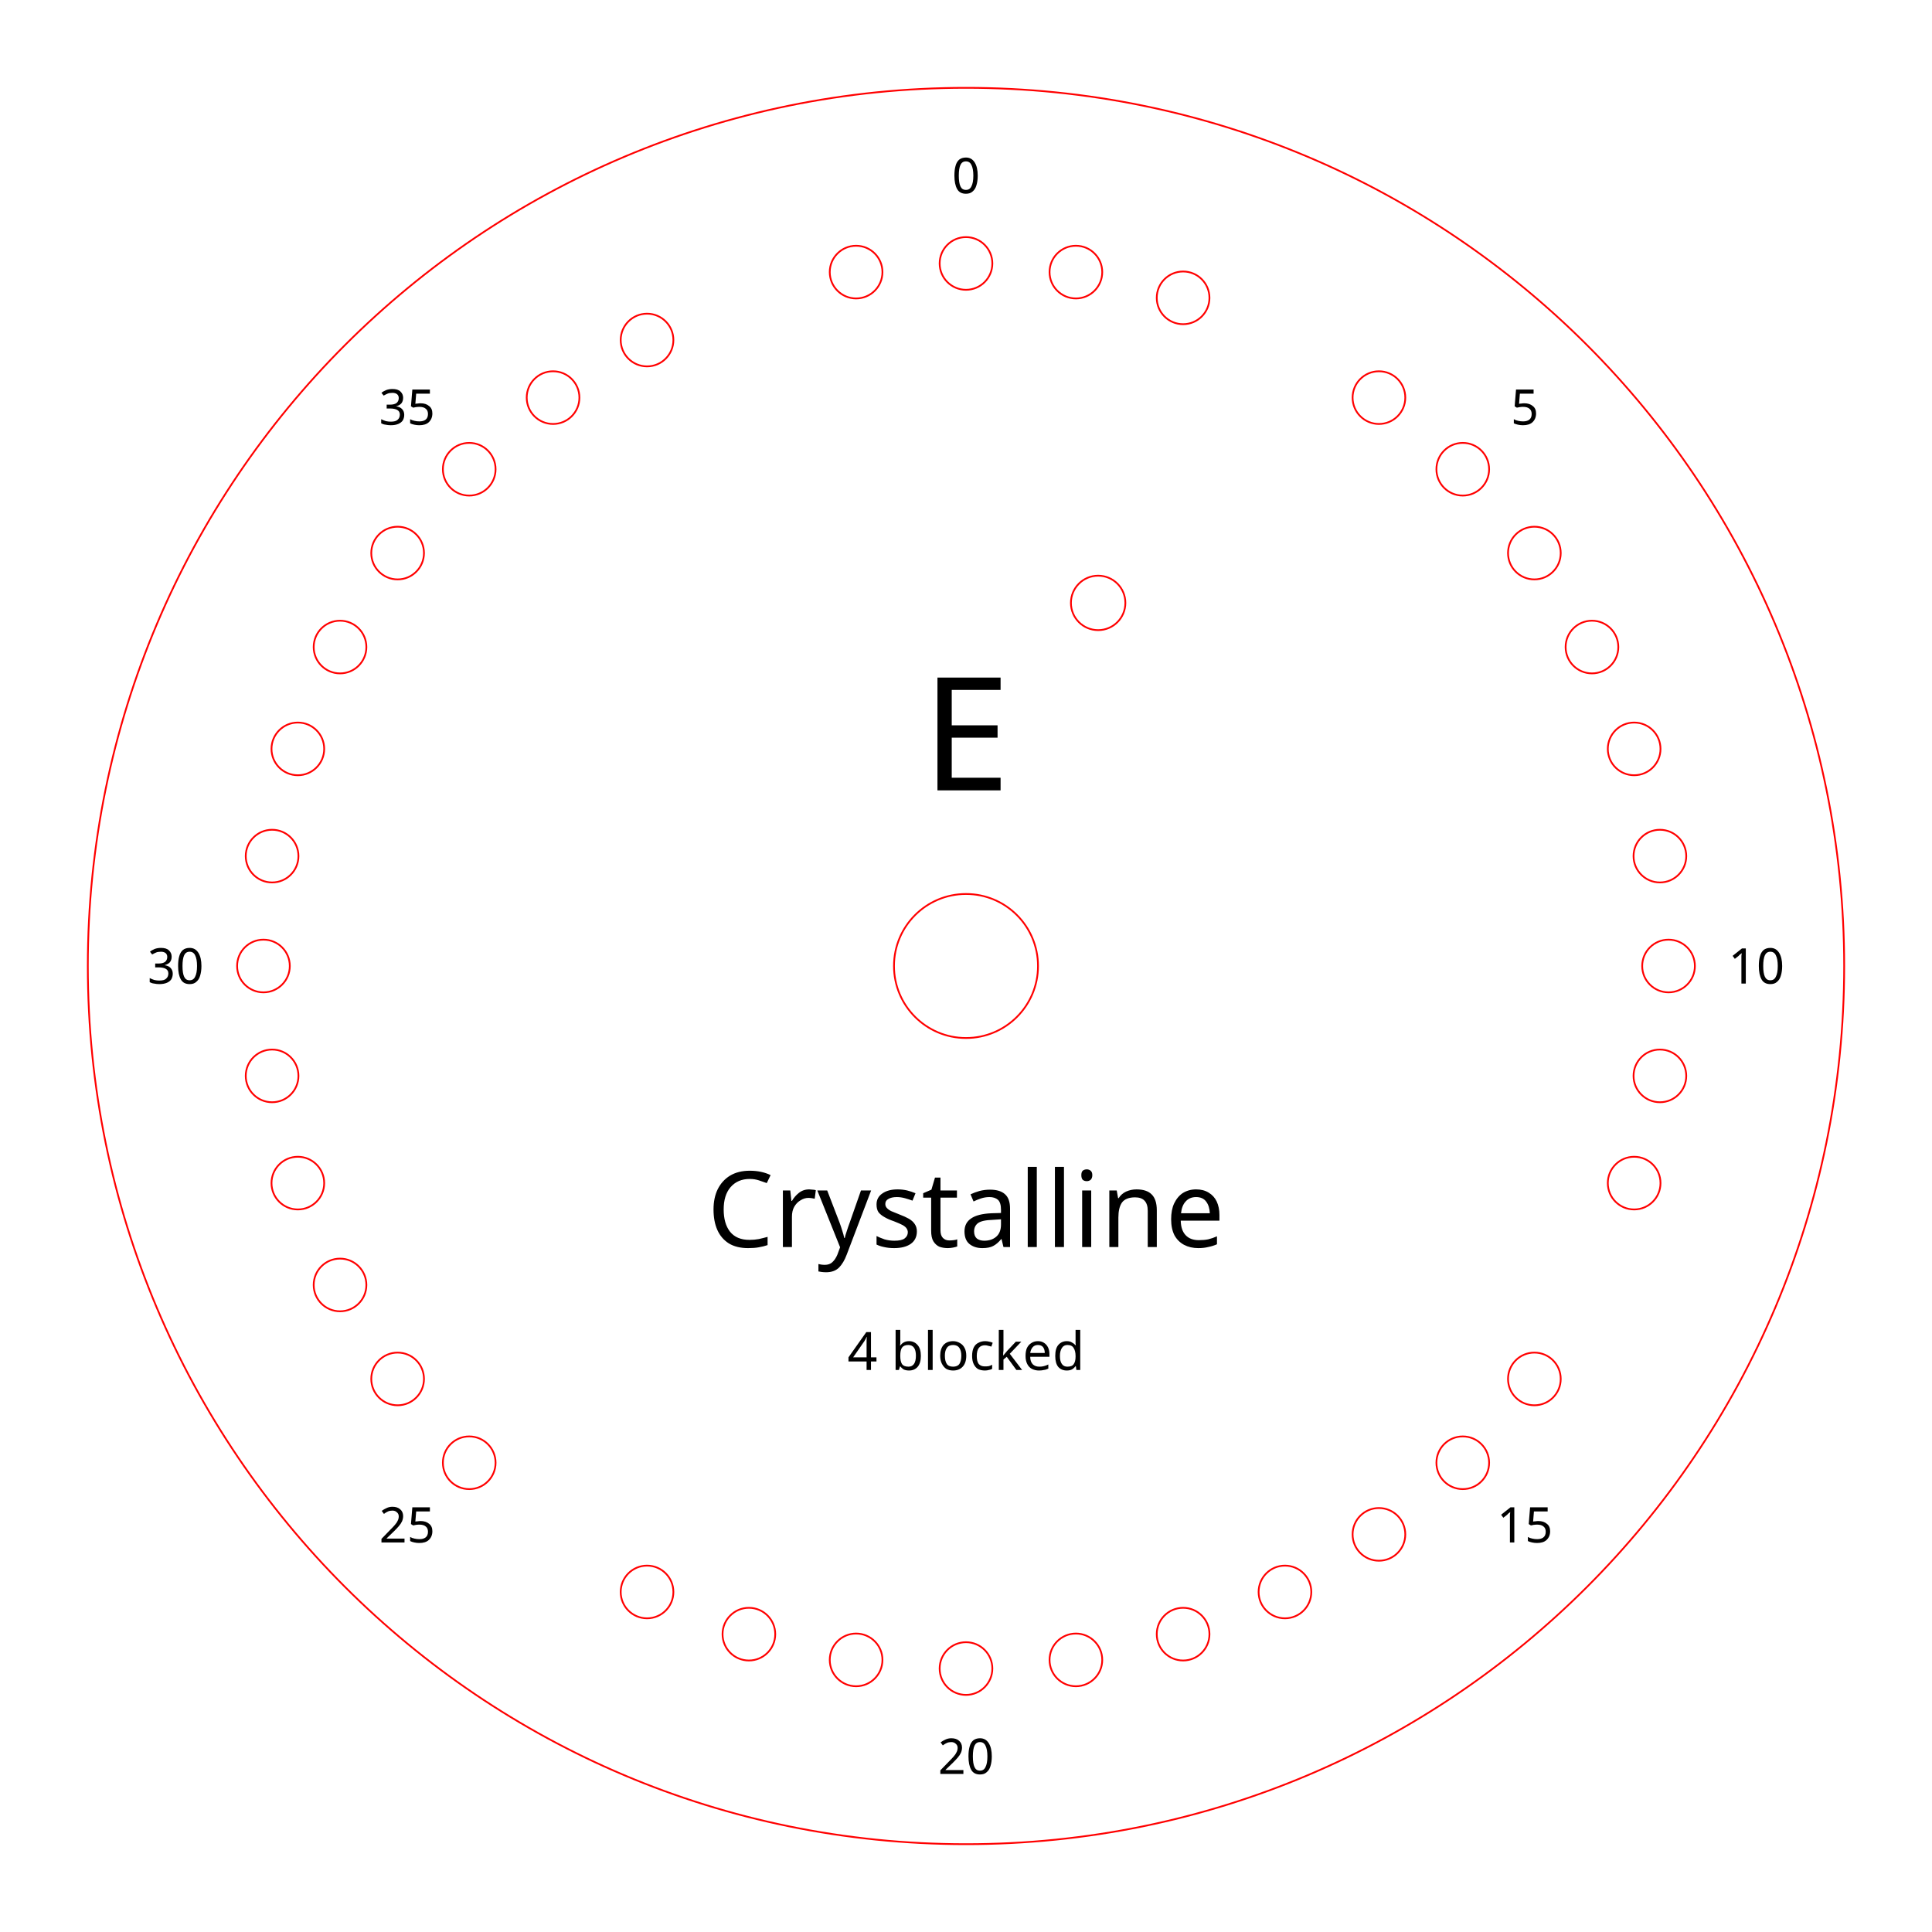
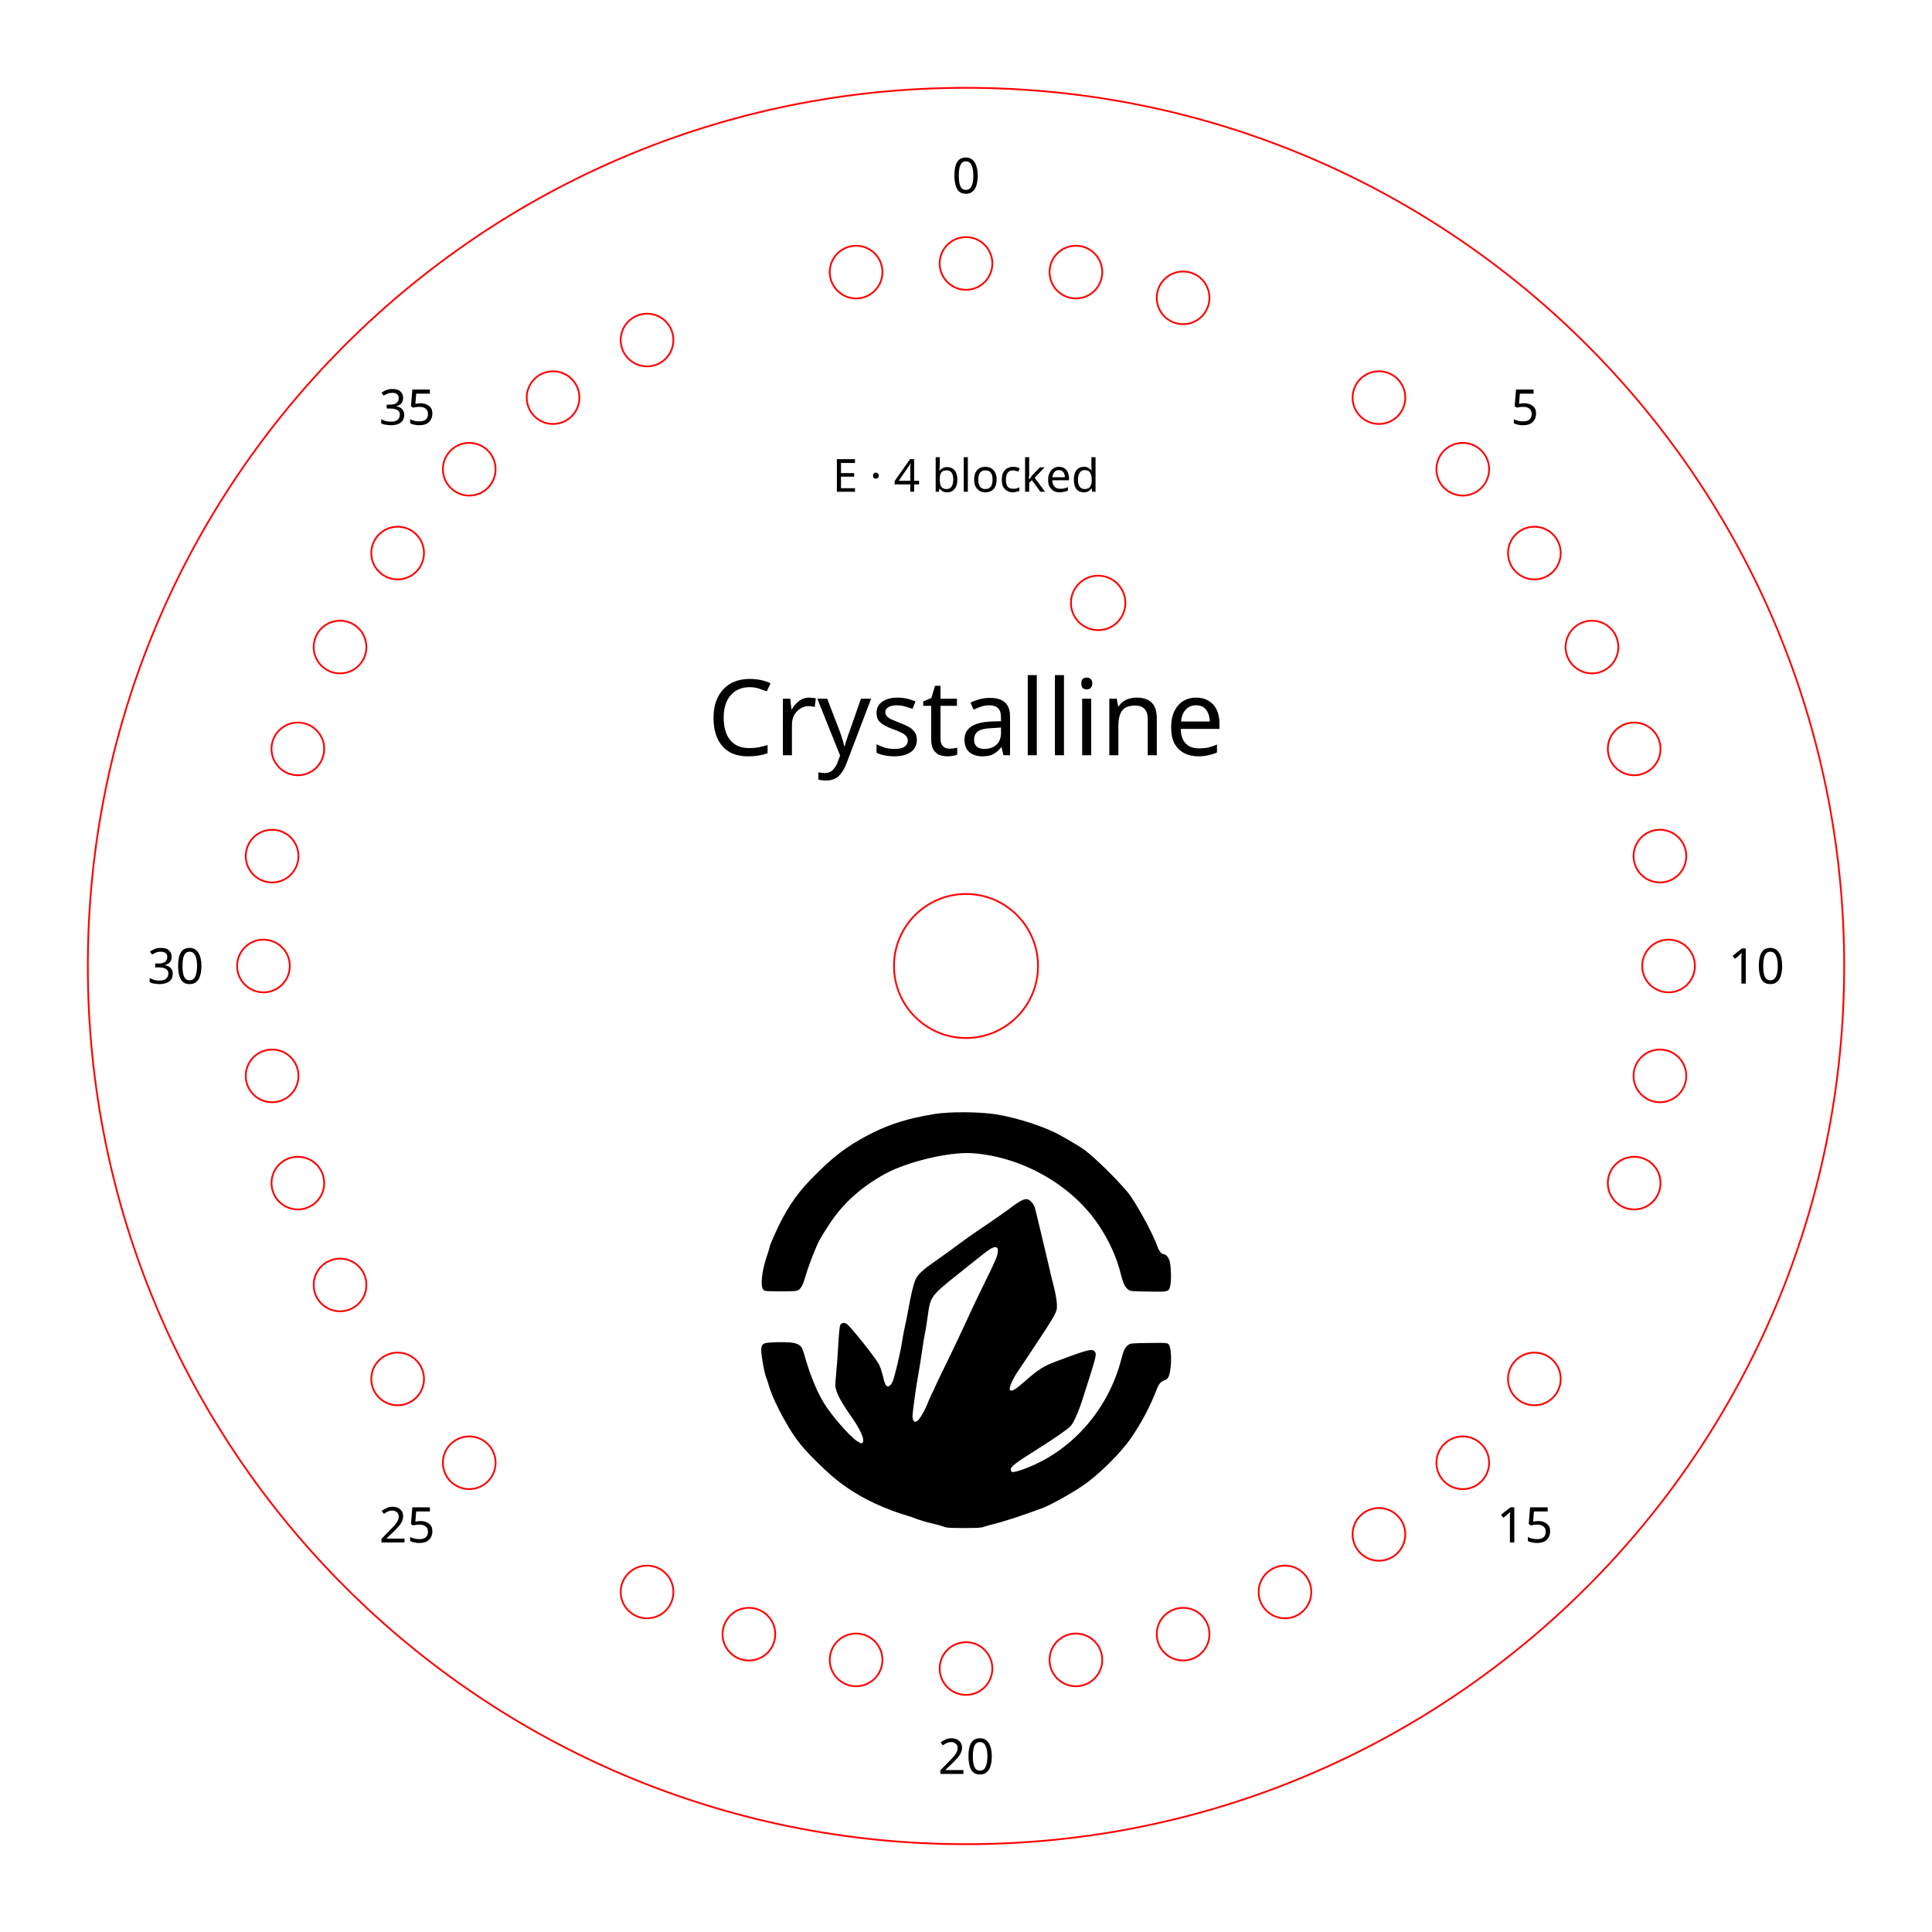
<svg xmlns="http://www.w3.org/2000/svg" width="110.000mm" height="110.000mm" viewBox="0 0 110.000 110.000">
  <style>
  .cut { fill: none; stroke: #ff0000; stroke-width: 0.1; }
  .engrave { fill: #000; font-family: sans-serif; text-anchor: middle; }
</style>
  <circle cx="55.000" cy="55.000" r="50.000" class="cut" />
  <circle cx="55.000" cy="55.000" r="4.100" class="cut" />
  <circle cx="62.524" cy="34.327" r="1.550" class="cut" />
  <circle cx="55.000" cy="15.000" r="1.500" class="cut" />
  <text x="55.000" y="11.000" font-size="2.800" class="engrave">0</text>
  <circle cx="61.257" cy="15.492" r="1.500" class="cut" />
  <circle cx="67.361" cy="16.958" r="1.500" class="cut" />
  <circle cx="78.511" cy="22.639" r="1.500" class="cut" />
  <circle cx="83.284" cy="26.716" r="1.500" class="cut" />
  <text x="86.820" y="24.180" font-size="2.800" class="engrave">5</text>
  <circle cx="87.361" cy="31.489" r="1.500" class="cut" />
  <circle cx="90.640" cy="36.840" r="1.500" class="cut" />
  <circle cx="93.042" cy="42.639" r="1.500" class="cut" />
  <circle cx="94.508" cy="48.743" r="1.500" class="cut" />
  <circle cx="95.000" cy="55.000" r="1.500" class="cut" />
  <text x="100.000" y="56.000" font-size="2.800" class="engrave">10</text>
  <circle cx="94.508" cy="61.257" r="1.500" class="cut" />
  <circle cx="93.042" cy="67.361" r="1.500" class="cut" />
  <circle cx="87.361" cy="78.511" r="1.500" class="cut" />
  <circle cx="83.284" cy="83.284" r="1.500" class="cut" />
  <text x="86.820" y="87.820" font-size="2.800" class="engrave">15</text>
  <circle cx="78.511" cy="87.361" r="1.500" class="cut" />
  <circle cx="73.160" cy="90.640" r="1.500" class="cut" />
  <circle cx="67.361" cy="93.042" r="1.500" class="cut" />
  <circle cx="61.257" cy="94.508" r="1.500" class="cut" />
  <circle cx="55.000" cy="95.000" r="1.500" class="cut" />
  <text x="55.000" y="101.000" font-size="2.800" class="engrave">20</text>
  <circle cx="48.743" cy="94.508" r="1.500" class="cut" />
  <circle cx="42.639" cy="93.042" r="1.500" class="cut" />
  <circle cx="36.840" cy="90.640" r="1.500" class="cut" />
  <circle cx="26.716" cy="83.284" r="1.500" class="cut" />
  <text x="23.180" y="87.820" font-size="2.800" class="engrave">25</text>
  <circle cx="22.639" cy="78.511" r="1.500" class="cut" />
  <circle cx="19.360" cy="73.160" r="1.500" class="cut" />
  <circle cx="16.958" cy="67.361" r="1.500" class="cut" />
  <circle cx="15.492" cy="61.257" r="1.500" class="cut" />
  <circle cx="15.000" cy="55.000" r="1.500" class="cut" />
  <text x="10.000" y="56.000" font-size="2.800" class="engrave">30</text>
  <circle cx="15.492" cy="48.743" r="1.500" class="cut" />
  <circle cx="16.958" cy="42.639" r="1.500" class="cut" />
  <circle cx="19.360" cy="36.840" r="1.500" class="cut" />
  <circle cx="22.639" cy="31.489" r="1.500" class="cut" />
  <circle cx="26.716" cy="26.716" r="1.500" class="cut" />
  <text x="23.180" y="24.180" font-size="2.800" class="engrave">35</text>
  <circle cx="31.489" cy="22.639" r="1.500" class="cut" />
  <circle cx="36.840" cy="19.360" r="1.500" class="cut" />
  <circle cx="48.743" cy="15.492" r="1.500" class="cut" />
-   <text x="55.000" y="45.000" font-size="9.000" class="engrave">E</text>
-   <text x="55.000" y="71.000" font-size="6.000" class="engrave">Crystalline</text>
-   <text x="55.000" y="78.000" font-size="3.000" class="engrave">4 blocked</text>
+   <text x="55.000" y="28.000" font-size="2.600" class="engrave">E · 4 blocked</text>
+   <text x="55.000" y="43.000" font-size="6.000" class="engrave">Crystalline</text>
+   <svg x="43.000" y="63.000" width="24.000" height="24.000" viewBox="0 0 528 528">
+     <g transform="translate(0,528) scale(0.1,-0.1)" fill="#000000" stroke="none">
+       <path d="M2245 5186 c-322 -53 -545 -121 -780 -238 -235 -118 -411 -238 -580 -396 -287 -268 -414 -427 -554 -692 -56 -106 -151 -319 -151 -341 0 -6 -17 -63 -39 -127 -62 -189 -79 -369 -37 -410 15 -15 43 -17 214 -17 172 0 201 2 225 18 34 22 59 72 86 170 23 83 100 291 148 397 29 63 55 108 151 255 168 258 392 461 692 628 281 156 818 283 1105 262 626 -47 1247 -403 1580 -905 133 -201 221 -397 275 -612 30 -118 51 -160 93 -192 27 -20 43 -21 253 -24 261 -4 256 -6 275 87 13 65 6 247 -12 301 -15 44 -47 80 -71 80 -28 0 -61 41 -82 101 -59 168 -278 565 -374 679 -143 169 -405 427 -532 522 -47 35 -149 98 -305 185 -191 108 -541 222 -810 265 -213 33 -578 35 -770 4z M3304 4084 c-32 -19 -68 -43 -79 -53 -28 -25 -276 -199 -420 -294 -66 -44 -181 -126 -255 -181 -74 -56 -208 -153 -298 -215 -160 -112 -216 -165 -246 -232 -22 -49 -61 -210 -91 -384 -15 -82 -33 -175 -41 -205 -8 -30 -23 -111 -34 -180 -22 -146 -93 -446 -120 -507 -10 -23 -28 -47 -40 -53 -36 -19 -56 12 -79 118 -12 53 -35 120 -53 155 -47 89 -371 492 -407 507 -40 16 -64 10 -77 -20 -7 -14 -17 -117 -23 -230 -6 -113 -18 -280 -27 -371 -15 -167 -15 -167 9 -237 23 -67 85 -171 184 -312 104 -146 162 -274 142 -311 -13 -26 -22 -24 -78 13 -99 68 -319 322 -415 481 -93 154 -176 362 -250 628 -23 81 -56 108 -147 121 -89 12 -316 6 -345 -10 -45 -24 -49 -61 -24 -215 12 -78 31 -165 41 -193 11 -28 30 -86 43 -130 33 -108 99 -254 186 -409 148 -265 236 -372 516 -637 183 -173 380 -306 620 -419 114 -53 302 -125 379 -145 33 -9 98 -31 145 -49 47 -18 129 -42 182 -54 54 -12 122 -30 150 -41 47 -18 77 -20 264 -20 166 0 219 3 248 15 19 8 75 24 123 35 92 22 305 89 458 145 50 18 113 41 140 50 102 37 350 173 511 281 201 135 481 411 613 604 128 186 241 400 317 600 29 75 54 105 101 121 20 6 39 22 48 39 39 75 46 332 11 398 -17 33 -17 33 -251 30 -219 -3 -235 -4 -262 -24 -41 -31 -60 -68 -88 -180 -156 -605 -583 -1109 -1136 -1342 -114 -49 -211 -77 -233 -69 -9 4 -16 18 -16 32 0 33 72 89 293 227 230 143 423 276 457 315 43 48 100 179 157 358 167 523 171 536 148 571 -30 45 -75 35 -465 -111 -180 -67 -237 -102 -420 -263 -100 -88 -148 -119 -173 -109 -33 12 21 139 115 272 29 41 192 287 336 507 45 69 94 152 108 183 24 52 26 66 21 139 -3 44 -20 133 -36 196 -17 63 -49 196 -71 295 -23 99 -63 270 -90 380 -26 110 -56 233 -66 274 -13 56 -25 84 -52 113 -45 50 -78 50 -158 2z m-275 -573 c10 -7 13 -23 8 -63 -4 -42 -35 -115 -150 -348 -80 -162 -165 -340 -190 -395 -70 -156 -208 -448 -333 -703 -63 -128 -114 -236 -114 -239 0 -3 -14 -33 -31 -66 -17 -33 -41 -88 -54 -121 -39 -103 -107 -219 -138 -236 -26 -14 -29 -14 -43 4 -8 11 -14 36 -14 55 0 53 45 376 74 532 14 75 34 206 46 290 12 85 28 181 35 214 8 33 23 130 35 215 34 251 37 255 375 526 94 74 212 169 263 210 151 122 197 147 231 125z" />
+     </g>
+   </svg>
</svg>
